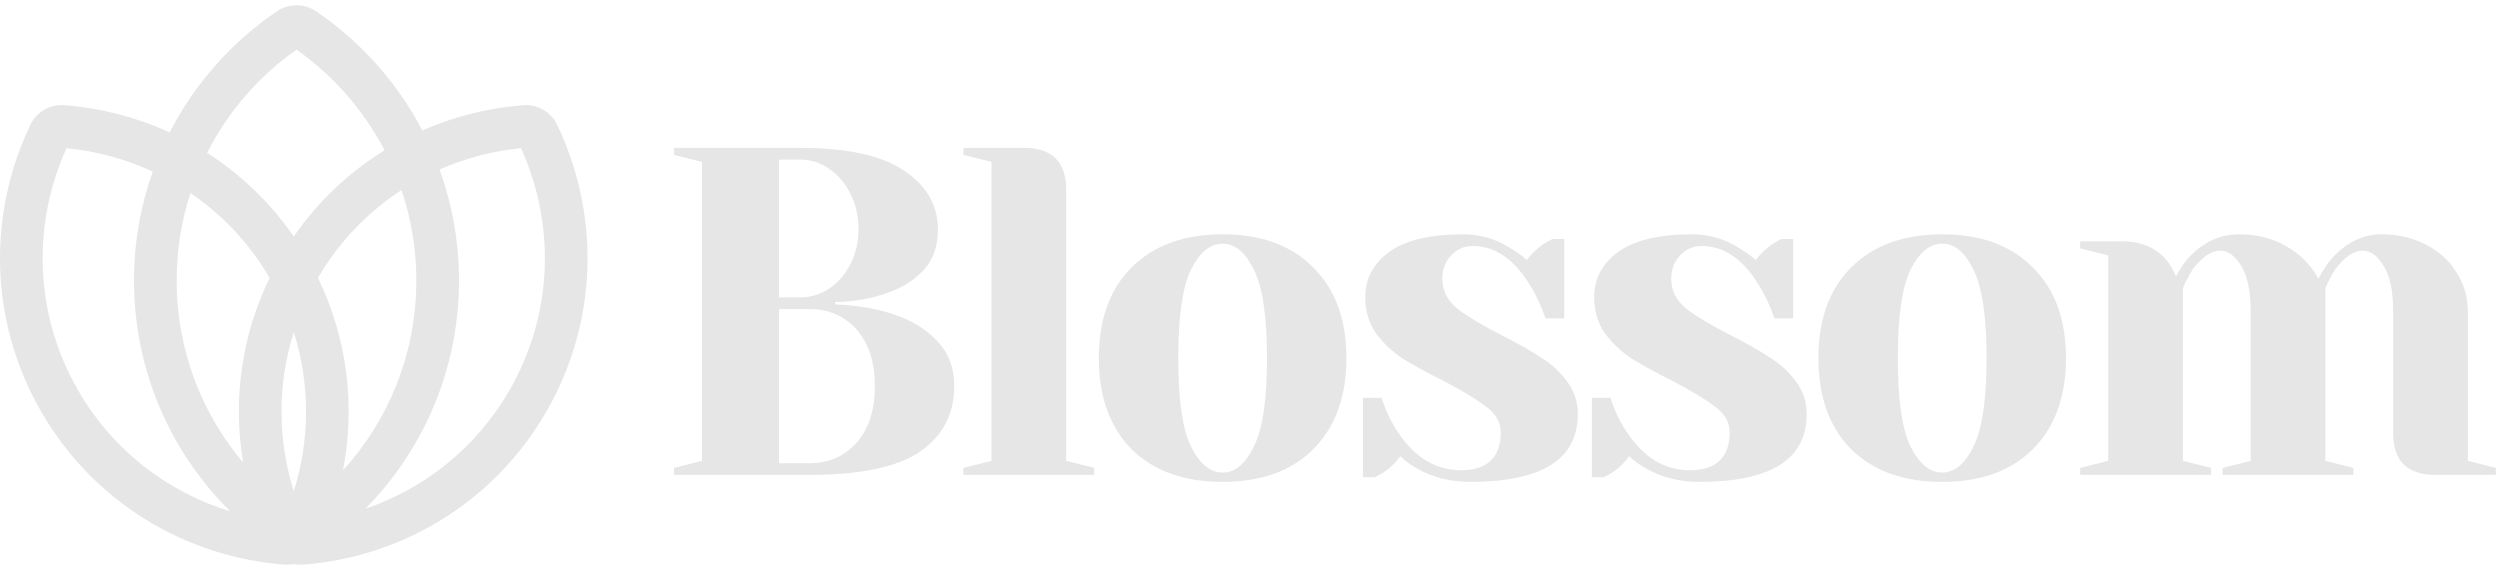
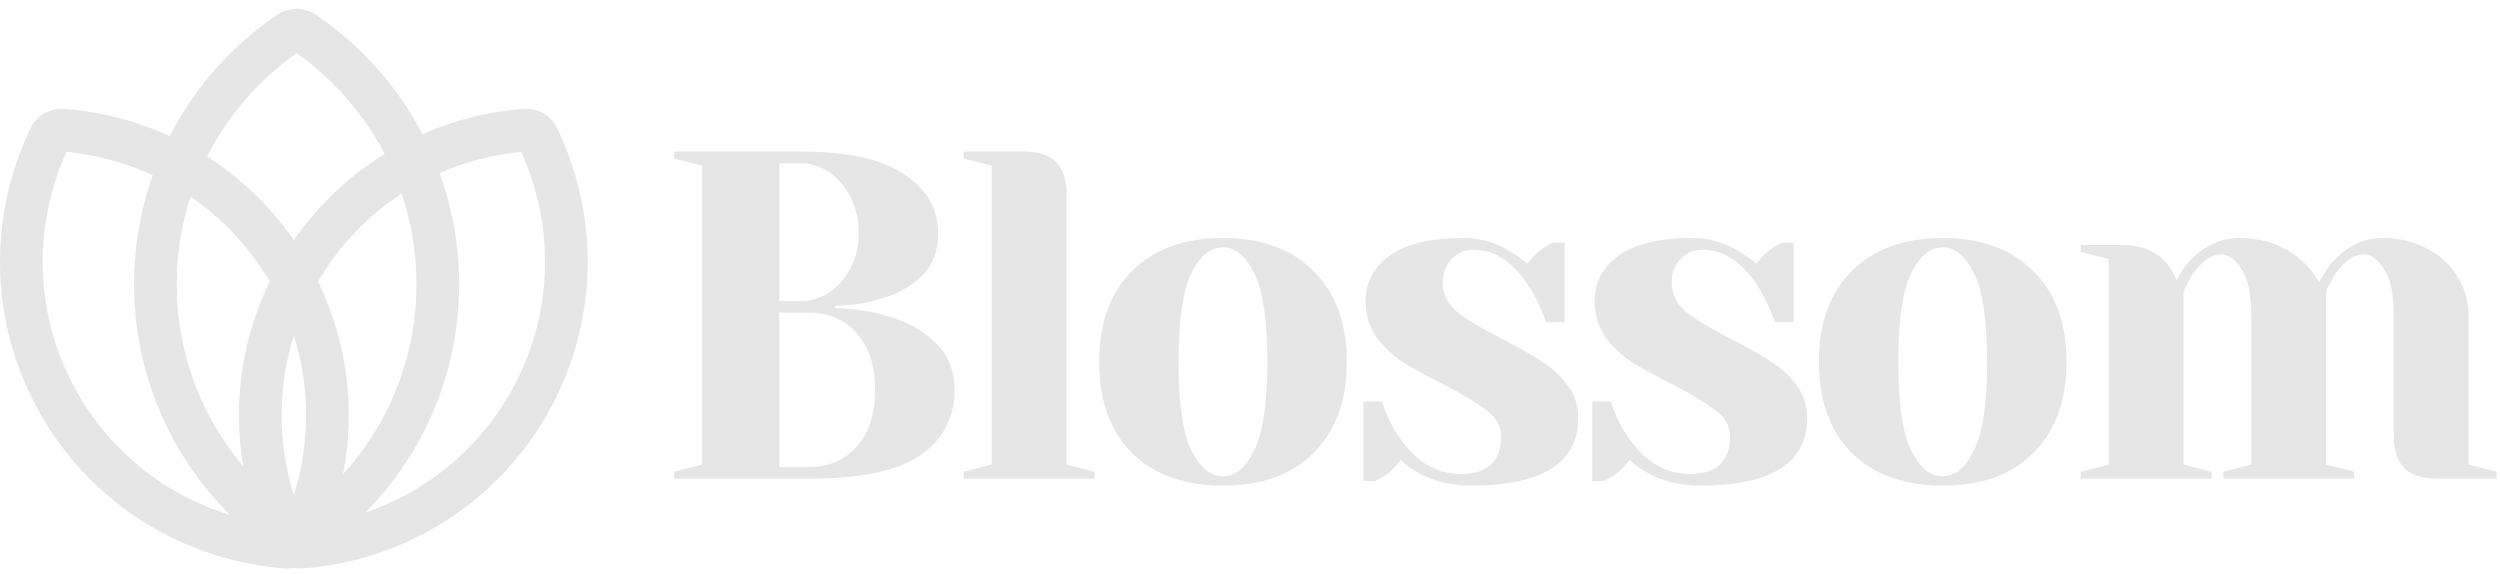
- <svg xmlns="http://www.w3.org/2000/svg" width="263" height="60" viewBox="0 0 263 60" fill="none">
-   <path d="M70.903 49.221L73.852 48.483V17.033L70.903 16.296V15.559H84.171C89.151 15.559 92.804 16.362 95.13 17.967C97.489 19.54 98.668 21.603 98.668 24.159C98.668 25.928 98.16 27.353 97.144 28.434C96.129 29.515 94.835 30.318 93.262 30.842C91.592 31.432 89.79 31.743 87.857 31.776V32.021C90.248 32.12 92.329 32.48 94.098 33.102C95.9 33.692 97.39 34.609 98.57 35.854C99.782 37.099 100.388 38.688 100.388 40.621C100.388 43.537 99.192 45.83 96.8 47.501C94.409 49.139 90.527 49.958 85.154 49.958H70.903V49.221ZM84.171 31.284C85.252 31.284 86.252 30.989 87.169 30.4C88.119 29.777 88.873 28.925 89.429 27.844C90.019 26.73 90.314 25.502 90.314 24.159C90.314 22.717 90.019 21.44 89.429 20.326C88.873 19.212 88.119 18.344 87.169 17.721C86.252 17.099 85.252 16.788 84.171 16.788H81.96V31.284H84.171ZM85.154 48.729C87.185 48.729 88.84 48.008 90.117 46.567C91.395 45.126 92.034 43.144 92.034 40.621C92.034 38.098 91.395 36.116 90.117 34.675C88.84 33.233 87.185 32.513 85.154 32.513H81.96V48.729H85.154Z" fill="#E6E6E6" />
-   <path d="M101.355 49.221L104.304 48.483V17.033L101.355 16.296V15.559H107.744C110.692 15.559 112.166 17.033 112.166 19.982V48.483L115.115 49.221V49.958H101.355V49.221Z" fill="#E6E6E6" />
-   <path d="M128.621 50.695C124.558 50.695 121.364 49.548 119.038 47.255C116.745 44.929 115.598 41.735 115.598 37.672C115.598 33.61 116.745 30.432 119.038 28.139C121.364 25.813 124.558 24.65 128.621 24.65C132.683 24.65 135.861 25.813 138.154 28.139C140.48 30.432 141.643 33.61 141.643 37.672C141.643 41.735 140.48 44.929 138.154 47.255C135.861 49.548 132.683 50.695 128.621 50.695ZM128.621 49.712C129.931 49.712 131.029 48.795 131.913 46.96C132.83 45.126 133.289 42.03 133.289 37.672C133.289 33.315 132.83 30.219 131.913 28.385C131.029 26.55 129.931 25.633 128.621 25.633C127.31 25.633 126.196 26.55 125.279 28.385C124.395 30.219 123.952 33.315 123.952 37.672C123.952 42.03 124.395 45.126 125.279 46.96C126.196 48.795 127.31 49.712 128.621 49.712Z" fill="#E6E6E6" />
-   <path d="M154.683 50.695C152.652 50.695 150.833 50.252 149.228 49.368C148.442 48.942 147.803 48.483 147.312 47.992C146.787 48.713 146.214 49.27 145.592 49.663C145.297 49.859 144.969 50.04 144.609 50.203H143.38V41.849H145.346C145.772 43.225 146.394 44.503 147.213 45.682C148.95 48.205 151.112 49.466 153.7 49.466C155.076 49.466 156.108 49.139 156.796 48.483C157.516 47.795 157.877 46.813 157.877 45.535C157.877 44.454 157.385 43.553 156.403 42.832C155.453 42.079 153.946 41.161 151.882 40.08C150.113 39.196 148.671 38.41 147.557 37.722C146.476 37.001 145.542 36.116 144.756 35.068C144.003 33.987 143.626 32.726 143.626 31.284C143.626 29.319 144.461 27.73 146.132 26.517C147.836 25.273 150.44 24.65 153.946 24.65C155.682 24.65 157.287 25.109 158.761 26.026C159.482 26.452 160.105 26.894 160.629 27.353C161.055 26.763 161.628 26.206 162.349 25.682C162.906 25.355 163.233 25.174 163.331 25.142H164.56V33.495H162.594C162.103 32.087 161.497 30.826 160.776 29.712C159.138 27.156 157.189 25.879 154.928 25.879C154.044 25.879 153.29 26.206 152.668 26.861C152.045 27.517 151.734 28.336 151.734 29.319C151.734 30.563 152.258 31.612 153.307 32.464C154.355 33.282 155.944 34.233 158.073 35.314C159.81 36.198 161.186 36.984 162.201 37.672C163.25 38.328 164.134 39.147 164.855 40.13C165.608 41.112 165.985 42.259 165.985 43.569C165.985 48.32 162.218 50.695 154.683 50.695Z" fill="#E6E6E6" />
-   <path d="M178.764 50.695C176.732 50.695 174.914 50.252 173.309 49.368C172.523 48.942 171.884 48.483 171.392 47.992C170.868 48.713 170.295 49.27 169.673 49.663C169.378 49.859 169.05 50.04 168.69 50.203H167.461V41.849H169.427C169.853 43.225 170.475 44.503 171.294 45.682C173.03 48.205 175.193 49.466 177.781 49.466C179.157 49.466 180.189 49.139 180.877 48.483C181.597 47.795 181.958 46.813 181.958 45.535C181.958 44.454 181.466 43.553 180.484 42.832C179.533 42.079 178.026 41.161 175.963 40.08C174.193 39.196 172.752 38.41 171.638 37.722C170.557 37.001 169.623 36.116 168.837 35.068C168.084 33.987 167.707 32.726 167.707 31.284C167.707 29.319 168.542 27.73 170.213 26.517C171.917 25.273 174.521 24.65 178.026 24.65C179.763 24.65 181.368 25.109 182.842 26.026C183.563 26.452 184.185 26.894 184.71 27.353C185.136 26.763 185.709 26.206 186.43 25.682C186.986 25.355 187.314 25.174 187.412 25.142H188.641V33.495H186.675C186.184 32.087 185.578 30.826 184.857 29.712C183.219 27.156 181.27 25.879 179.009 25.879C178.125 25.879 177.371 26.206 176.749 26.861C176.126 27.517 175.815 28.336 175.815 29.319C175.815 30.563 176.339 31.612 177.388 32.464C178.436 33.282 180.025 34.233 182.154 35.314C183.891 36.198 185.267 36.984 186.282 37.672C187.33 38.328 188.215 39.147 188.936 40.13C189.689 41.112 190.066 42.259 190.066 43.569C190.066 48.32 186.299 50.695 178.764 50.695Z" fill="#E6E6E6" />
-   <path d="M204.319 50.695C200.256 50.695 197.062 49.548 194.736 47.255C192.443 44.929 191.296 41.735 191.296 37.672C191.296 33.61 192.443 30.432 194.736 28.139C197.062 25.813 200.256 24.65 204.319 24.65C208.381 24.65 211.559 25.813 213.852 28.139C216.178 30.432 217.341 33.61 217.341 37.672C217.341 41.735 216.178 44.929 213.852 47.255C211.559 49.548 208.381 50.695 204.319 50.695ZM204.319 49.712C205.629 49.712 206.727 48.795 207.611 46.96C208.528 45.126 208.987 42.03 208.987 37.672C208.987 33.315 208.528 30.219 207.611 28.385C206.727 26.55 205.629 25.633 204.319 25.633C203.008 25.633 201.894 26.55 200.977 28.385C200.093 30.219 199.65 33.315 199.65 37.672C199.65 42.03 200.093 45.126 200.977 46.96C201.894 48.795 203.008 49.712 204.319 49.712Z" fill="#E6E6E6" />
-   <path d="M218.833 49.221L221.781 48.483V26.861L218.833 26.124V25.387H223.255C225.188 25.387 226.711 26.01 227.825 27.255C228.251 27.746 228.612 28.352 228.906 29.073C229.398 28.155 229.922 27.418 230.479 26.861C231.953 25.387 233.64 24.65 235.54 24.65C237.441 24.65 239.111 25.076 240.553 25.928C241.994 26.747 243.108 27.877 243.894 29.319C244.386 28.369 244.91 27.599 245.467 27.009C246.974 25.436 248.661 24.65 250.528 24.65C252.265 24.65 253.821 25.011 255.197 25.731C256.605 26.452 257.687 27.435 258.44 28.68C259.226 29.925 259.619 31.284 259.619 32.758V48.483L262.568 49.221V49.958H256.18C253.231 49.958 251.757 48.483 251.757 45.535V32.758C251.757 30.629 251.429 29.04 250.774 27.992C250.119 26.911 249.382 26.37 248.563 26.37C247.613 26.37 246.646 27.025 245.663 28.336C245.27 28.958 244.926 29.613 244.631 30.301V48.483L247.58 49.221V49.958H233.82V49.221L236.769 48.483V32.758C236.769 30.629 236.441 29.04 235.786 27.992C235.131 26.911 234.394 26.37 233.575 26.37C232.625 26.37 231.658 27.025 230.675 28.336C230.282 28.958 229.938 29.613 229.644 30.301V48.483L232.592 49.221V49.958H218.833V49.221Z" fill="#E6E6E6" />
-   <path fill-rule="evenodd" clip-rule="evenodd" d="M30.905 59.341C30.588 59.404 30.259 59.424 29.926 59.399C19.632 58.618 9.889 52.932 4.338 43.317C-1.213 33.702 -1.266 22.422 3.205 13.116C3.854 11.765 5.261 10.953 6.755 11.066C10.591 11.358 14.351 12.33 17.845 13.933C20.482 8.791 24.384 4.405 29.139 1.185C30.38 0.344 32.003 0.344 33.244 1.185C37.934 4.361 41.794 8.672 44.429 13.723C47.791 12.245 51.388 11.345 55.054 11.066C56.548 10.953 57.955 11.765 58.604 13.116C63.075 22.422 63.023 33.702 57.471 43.317C51.92 52.932 42.177 58.618 31.883 59.399C31.55 59.424 31.222 59.404 30.905 59.341ZM38.446 53.513C44.617 51.414 50.074 47.156 53.585 41.074C58.259 32.978 58.411 23.512 54.808 15.591C51.85 15.878 48.954 16.635 46.237 17.83C47.563 21.475 48.286 25.41 48.286 29.513C48.286 38.865 44.531 47.34 38.446 53.513ZM40.456 15.81C38.255 11.584 35.066 7.952 31.191 5.22C27.233 8.011 23.991 11.74 21.786 16.082C25.296 18.327 28.413 21.279 30.905 24.877C33.498 21.132 36.77 18.086 40.456 15.81ZM33.447 29.229C35.702 25.383 38.738 22.275 42.24 19.992C43.251 22.981 43.798 26.183 43.798 29.513C43.798 37.2 40.88 44.207 36.083 49.484C37.381 42.818 36.596 35.717 33.447 29.229ZM28.362 29.229C26.209 25.556 23.342 22.556 20.038 20.305C19.094 23.204 18.584 26.299 18.584 29.513C18.584 36.806 21.211 43.486 25.577 48.659C24.497 42.234 25.343 35.45 28.362 29.229ZM30.905 51.678C32.589 46.321 32.658 40.477 30.905 34.938C29.151 40.477 29.22 46.321 30.905 51.678ZM8.224 41.074C11.895 47.432 17.692 51.797 24.208 53.785C17.964 47.591 14.097 39.003 14.097 29.513C14.097 25.493 14.791 21.635 16.065 18.052C13.207 16.729 10.139 15.896 7.001 15.591C3.398 23.512 3.55 32.978 8.224 41.074Z" fill="#E6E6E6" />
+ <svg xmlns="http://www.w3.org/2000/svg" width="253" height="58" viewBox="0 0 253 58" fill="none">
+   <path d="M68.227 47.728L71.064 47.019V16.756L68.227 16.047V15.338H80.993C85.785 15.338 89.3 16.11 91.538 17.655C93.808 19.168 94.943 21.154 94.943 23.613C94.943 25.315 94.454 26.686 93.477 27.727C92.499 28.767 91.254 29.539 89.741 30.044C88.133 30.611 86.4 30.91 84.54 30.942V31.178C86.841 31.273 88.843 31.62 90.545 32.219C92.279 32.786 93.713 33.669 94.848 34.867C96.014 36.065 96.598 37.593 96.598 39.453C96.598 42.259 95.447 44.465 93.146 46.073C90.845 47.649 87.109 48.437 81.939 48.437H68.227V47.728ZM80.993 30.469C82.034 30.469 82.995 30.185 83.878 29.618C84.792 29.019 85.517 28.199 86.053 27.159C86.62 26.087 86.904 24.905 86.904 23.613C86.904 22.226 86.62 20.996 86.053 19.924C85.517 18.853 84.792 18.017 83.878 17.418C82.995 16.82 82.034 16.52 80.993 16.52H78.866V30.469H80.993ZM81.939 47.255C83.894 47.255 85.486 46.562 86.715 45.175C87.944 43.788 88.559 41.88 88.559 39.453C88.559 37.026 87.944 35.119 86.715 33.732C85.486 32.345 83.894 31.651 81.939 31.651H78.866V47.255H81.939Z" fill="#E6E6E6" />
+   <path d="M97.528 47.728L100.366 47.019V16.756L97.528 16.047V15.338H103.676C106.513 15.338 107.931 16.756 107.931 19.593V47.019L110.768 47.728V48.437H97.528V47.728Z" fill="#E6E6E6" />
+   <path d="M123.764 49.147C119.855 49.147 116.782 48.043 114.544 45.837C112.337 43.599 111.234 40.525 111.234 36.616C111.234 32.707 112.337 29.649 114.544 27.443C116.782 25.205 119.855 24.086 123.764 24.086C127.673 24.086 130.731 25.205 132.938 27.443C135.176 29.649 136.295 32.707 136.295 36.616C136.295 40.525 135.176 43.599 132.938 45.837C130.731 48.043 127.673 49.147 123.764 49.147ZM123.764 48.201C125.025 48.201 126.081 47.318 126.932 45.553C127.815 43.788 128.256 40.809 128.256 36.616C128.256 32.423 127.815 29.445 126.932 27.679C126.081 25.914 125.025 25.031 123.764 25.031C122.503 25.031 121.432 25.914 120.549 27.679C119.698 29.445 119.272 32.423 119.272 36.616C119.272 40.809 119.698 43.788 120.549 45.553C121.432 47.318 122.503 48.201 123.764 48.201Z" fill="#E6E6E6" />
+   <path d="M148.842 49.147C146.887 49.147 145.138 48.721 143.593 47.87C142.837 47.46 142.222 47.019 141.749 46.546C141.245 47.239 140.693 47.775 140.094 48.154C139.81 48.343 139.495 48.516 139.149 48.674H137.966V40.635H139.858C140.268 41.959 140.867 43.189 141.655 44.324C143.325 46.751 145.406 47.965 147.896 47.965C149.22 47.965 150.213 47.649 150.875 47.019C151.569 46.357 151.915 45.411 151.915 44.182C151.915 43.142 151.443 42.275 150.497 41.581C149.583 40.856 148.133 39.973 146.147 38.933C144.444 38.082 143.057 37.325 141.986 36.663C140.945 35.97 140.047 35.119 139.29 34.11C138.565 33.07 138.203 31.856 138.203 30.469C138.203 28.578 139.007 27.049 140.614 25.882C142.254 24.685 144.76 24.086 148.133 24.086C149.803 24.086 151.348 24.527 152.767 25.41C153.46 25.819 154.059 26.245 154.563 26.686C154.973 26.119 155.525 25.583 156.218 25.079C156.754 24.763 157.07 24.59 157.164 24.558H158.346V32.597H156.455C155.982 31.241 155.399 30.028 154.705 28.956C153.129 26.497 151.253 25.268 149.078 25.268C148.227 25.268 147.502 25.583 146.903 26.213C146.304 26.844 146.005 27.632 146.005 28.578C146.005 29.776 146.509 30.784 147.518 31.604C148.527 32.392 150.056 33.306 152.105 34.346C153.775 35.198 155.099 35.954 156.077 36.616C157.085 37.247 157.936 38.035 158.63 38.98C159.355 39.926 159.717 41.029 159.717 42.29C159.717 46.861 156.092 49.147 148.842 49.147Z" fill="#E6E6E6" />
+   <path d="M172.013 49.147C170.059 49.147 168.309 48.721 166.765 47.87C166.008 47.46 165.394 47.019 164.921 46.546C164.416 47.239 163.865 47.775 163.266 48.154C162.982 48.343 162.667 48.516 162.32 48.674H161.138V40.635H163.029C163.439 41.959 164.038 43.189 164.826 44.324C166.497 46.751 168.577 47.965 171.068 47.965C172.392 47.965 173.385 47.649 174.047 47.019C174.74 46.357 175.087 45.411 175.087 44.182C175.087 43.142 174.614 42.275 173.668 41.581C172.754 40.856 171.304 39.973 169.318 38.933C167.616 38.082 166.229 37.325 165.157 36.663C164.117 35.97 163.218 35.119 162.462 34.11C161.737 33.07 161.374 31.856 161.374 30.469C161.374 28.578 162.178 27.049 163.786 25.882C165.425 24.685 167.931 24.086 171.304 24.086C172.975 24.086 174.52 24.527 175.938 25.41C176.632 25.819 177.231 26.245 177.735 26.686C178.145 26.119 178.696 25.583 179.39 25.079C179.926 24.763 180.241 24.59 180.336 24.558H181.518V32.597H179.626C179.153 31.241 178.57 30.028 177.877 28.956C176.301 26.497 174.425 25.268 172.25 25.268C171.399 25.268 170.674 25.583 170.075 26.213C169.476 26.844 169.176 27.632 169.176 28.578C169.176 29.776 169.681 30.784 170.689 31.604C171.698 32.392 173.227 33.306 175.276 34.346C176.947 35.198 178.271 35.954 179.248 36.616C180.257 37.247 181.108 38.035 181.801 38.98C182.526 39.926 182.889 41.029 182.889 42.29C182.889 46.861 179.264 49.147 172.013 49.147Z" fill="#E6E6E6" />
+   <path d="M196.603 49.147C192.695 49.147 189.621 48.043 187.383 45.837C185.176 43.599 184.073 40.525 184.073 36.616C184.073 32.707 185.176 29.649 187.383 27.443C189.621 25.205 192.695 24.086 196.603 24.086C200.512 24.086 203.57 25.205 205.777 27.443C208.015 29.649 209.134 32.707 209.134 36.616C209.134 40.525 208.015 43.599 205.777 45.837C203.57 48.043 200.512 49.147 196.603 49.147ZM196.603 48.201C197.864 48.201 198.92 47.318 199.772 45.553C200.654 43.788 201.096 40.809 201.096 36.616C201.096 32.423 200.654 29.445 199.772 27.679C198.92 25.914 197.864 25.031 196.603 25.031C195.343 25.031 194.271 25.914 193.388 27.679C192.537 29.445 192.111 32.423 192.111 36.616C192.111 40.809 192.537 43.788 193.388 45.553C194.271 47.318 195.343 48.201 196.603 48.201Z" fill="#E6E6E6" />
+   <path d="M210.569 47.728L213.406 47.019V26.213L210.569 25.504V24.795H214.825C216.685 24.795 218.15 25.394 219.222 26.592C219.632 27.065 219.979 27.648 220.263 28.341C220.735 27.459 221.24 26.749 221.776 26.213C223.194 24.795 224.818 24.086 226.646 24.086C228.474 24.086 230.082 24.495 231.469 25.315C232.856 26.103 233.928 27.191 234.684 28.578C235.157 27.663 235.662 26.923 236.198 26.355C237.648 24.842 239.271 24.086 241.068 24.086C242.739 24.086 244.236 24.432 245.56 25.126C246.916 25.819 247.956 26.765 248.681 27.963C249.437 29.161 249.816 30.469 249.816 31.888V47.019L252.653 47.728V48.437H246.506C243.669 48.437 242.25 47.019 242.25 44.182V31.888C242.25 29.839 241.935 28.31 241.304 27.301C240.674 26.261 239.965 25.741 239.177 25.741C238.262 25.741 237.332 26.371 236.387 27.632C236.008 28.231 235.677 28.861 235.394 29.523V47.019L238.231 47.728V48.437H224.991V47.728L227.828 47.019V31.888C227.828 29.839 227.513 28.31 226.882 27.301C226.252 26.261 225.543 25.741 224.755 25.741C223.84 25.741 222.911 26.371 221.965 27.632C221.587 28.231 221.256 28.861 220.972 29.523V47.019L223.809 47.728V48.437H210.569V47.728Z" fill="#E6E6E6" />
+   <path fill-rule="evenodd" clip-rule="evenodd" d="M29.737 57.465C29.432 57.525 29.116 57.545 28.796 57.521C18.891 56.769 9.516 51.298 4.174 42.047C-1.168 32.795 -1.218 21.94 3.084 12.986C3.708 11.686 5.062 10.905 6.5 11.014C10.191 11.294 13.809 12.229 17.171 13.771C19.709 8.824 23.463 4.604 28.038 1.505C29.232 0.696 30.794 0.696 31.988 1.505C36.502 4.562 40.216 8.71 42.751 13.57C45.986 12.148 49.447 11.281 52.975 11.014C54.413 10.905 55.767 11.686 56.391 12.986C60.693 21.94 60.642 32.795 55.301 42.047C49.959 51.298 40.584 56.769 30.679 57.521C30.359 57.545 30.043 57.525 29.737 57.465ZM36.994 51.857C42.931 49.837 48.183 45.74 51.562 39.888C56.059 32.098 56.205 22.989 52.739 15.368C49.892 15.644 47.105 16.372 44.491 17.521C45.767 21.029 46.462 24.815 46.462 28.764C46.462 37.762 42.849 45.917 36.994 51.857ZM38.929 15.578C36.81 11.512 33.742 8.017 30.013 5.388C26.205 8.074 23.085 11.662 20.963 15.84C24.34 18 27.34 20.841 29.737 24.302C32.233 20.699 35.381 17.768 38.929 15.578ZM32.184 28.49C34.353 24.789 37.275 21.799 40.645 19.602C41.617 22.478 42.144 25.56 42.144 28.764C42.144 36.16 39.336 42.902 34.72 47.981C35.969 41.566 35.214 34.733 32.184 28.49ZM27.291 28.49C25.219 24.956 22.461 22.069 19.282 19.903C18.373 22.693 17.882 25.671 17.882 28.764C17.882 35.781 20.41 42.209 24.611 47.187C23.572 41.004 24.386 34.476 27.291 28.49ZM29.737 50.091C31.358 44.937 31.425 39.314 29.737 33.983C28.05 39.314 28.117 44.937 29.737 50.091ZM7.913 39.888C11.445 46.006 17.024 50.206 23.294 52.119C17.285 46.158 13.565 37.895 13.565 28.764C13.565 24.895 14.232 21.183 15.459 17.736C12.708 16.462 9.756 15.661 6.736 15.368C3.269 22.989 3.416 32.098 7.913 39.888Z" fill="#E6E6E6" />
</svg>
